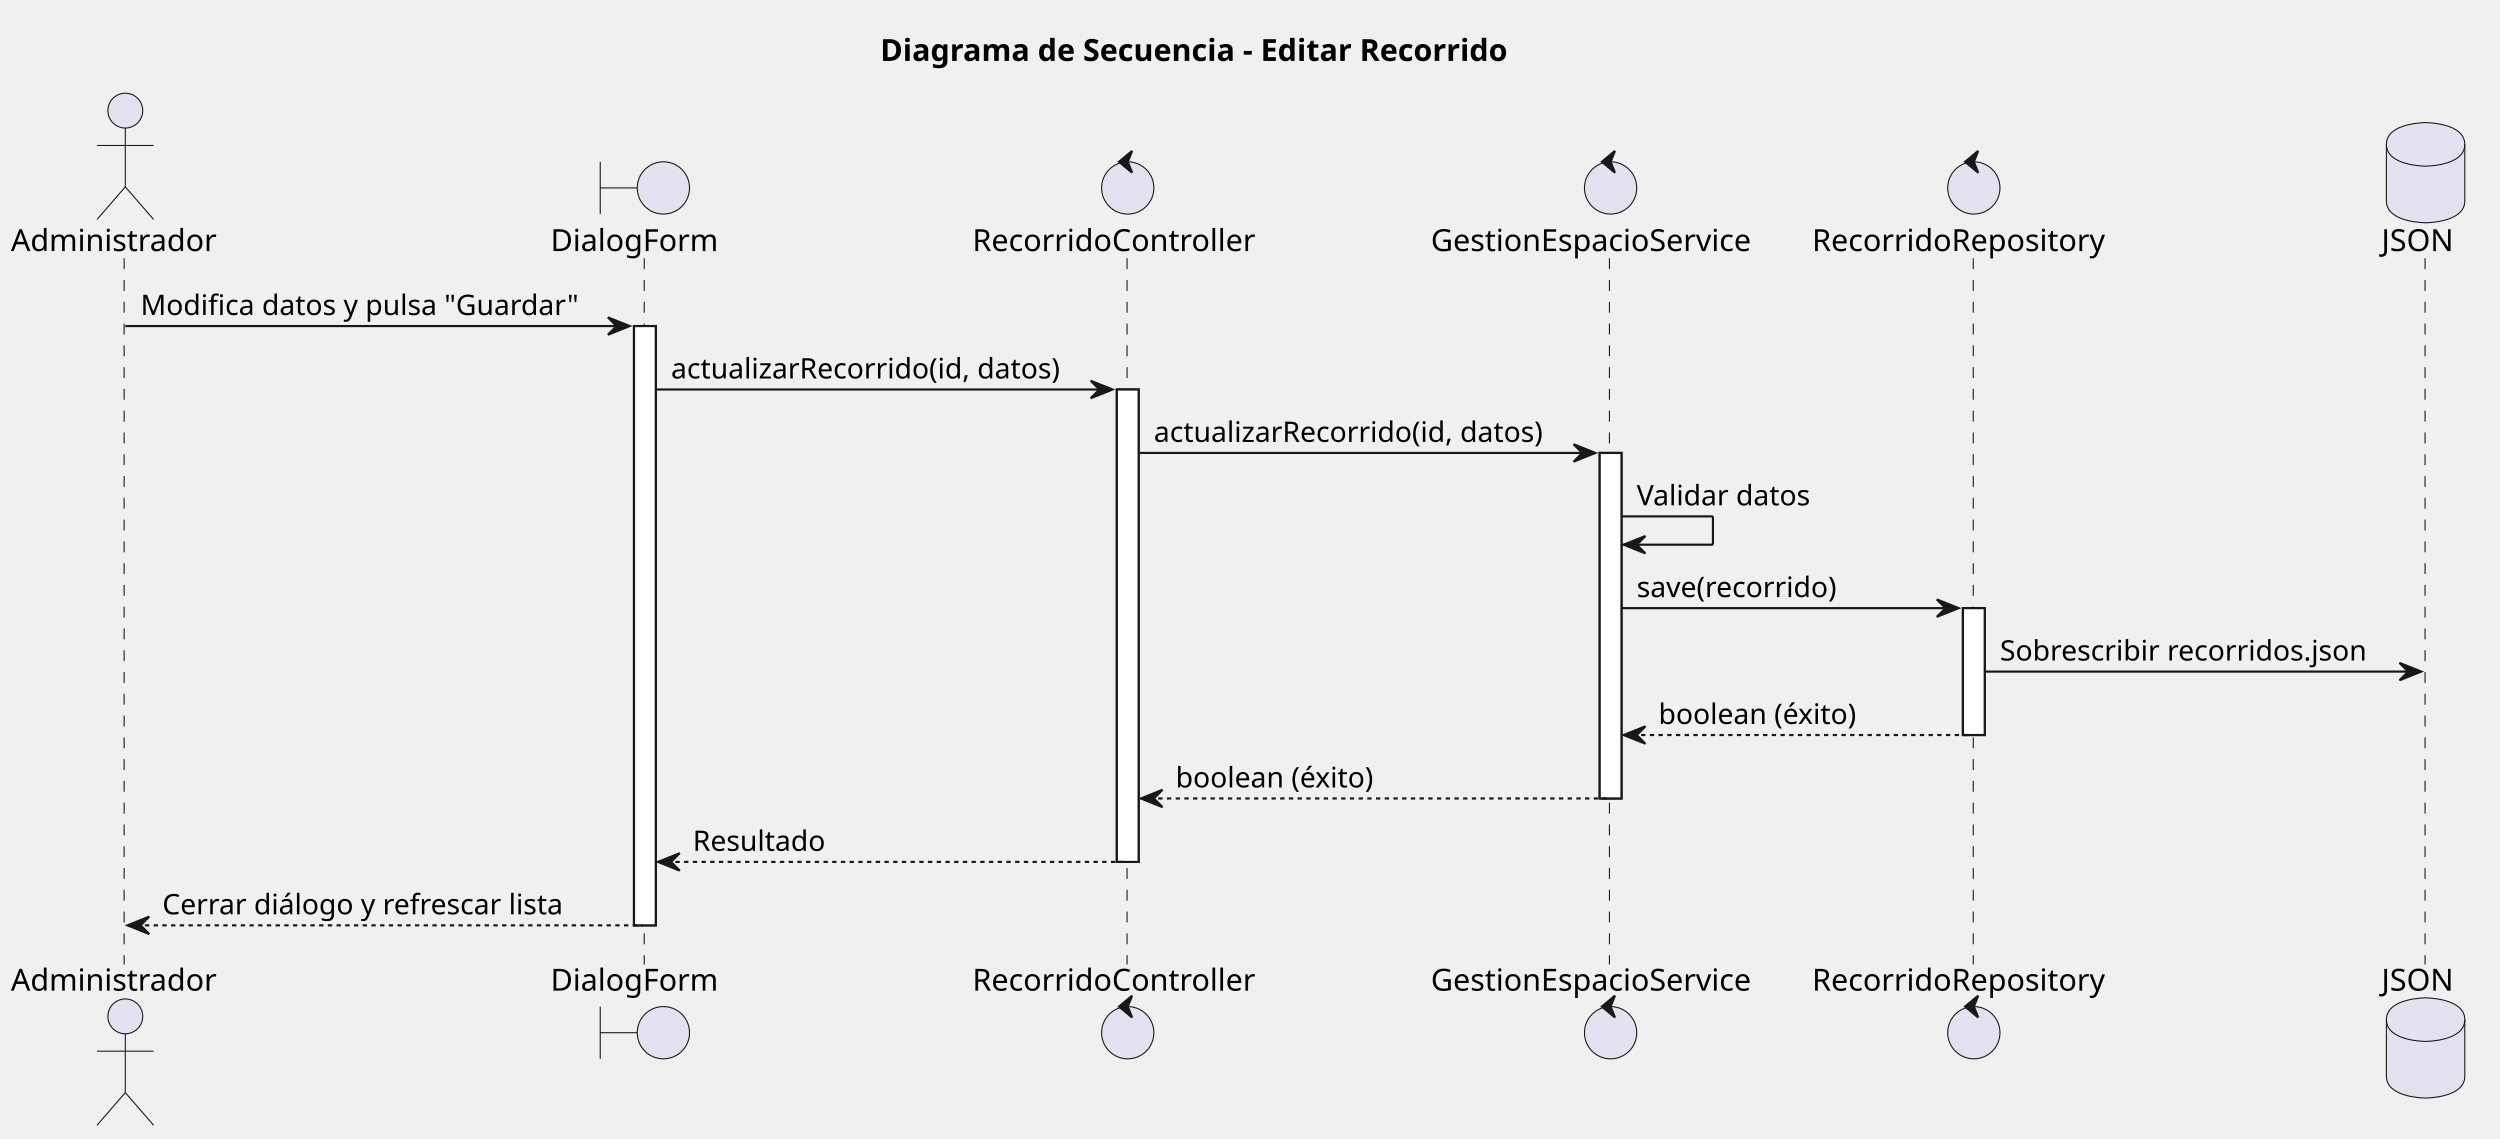
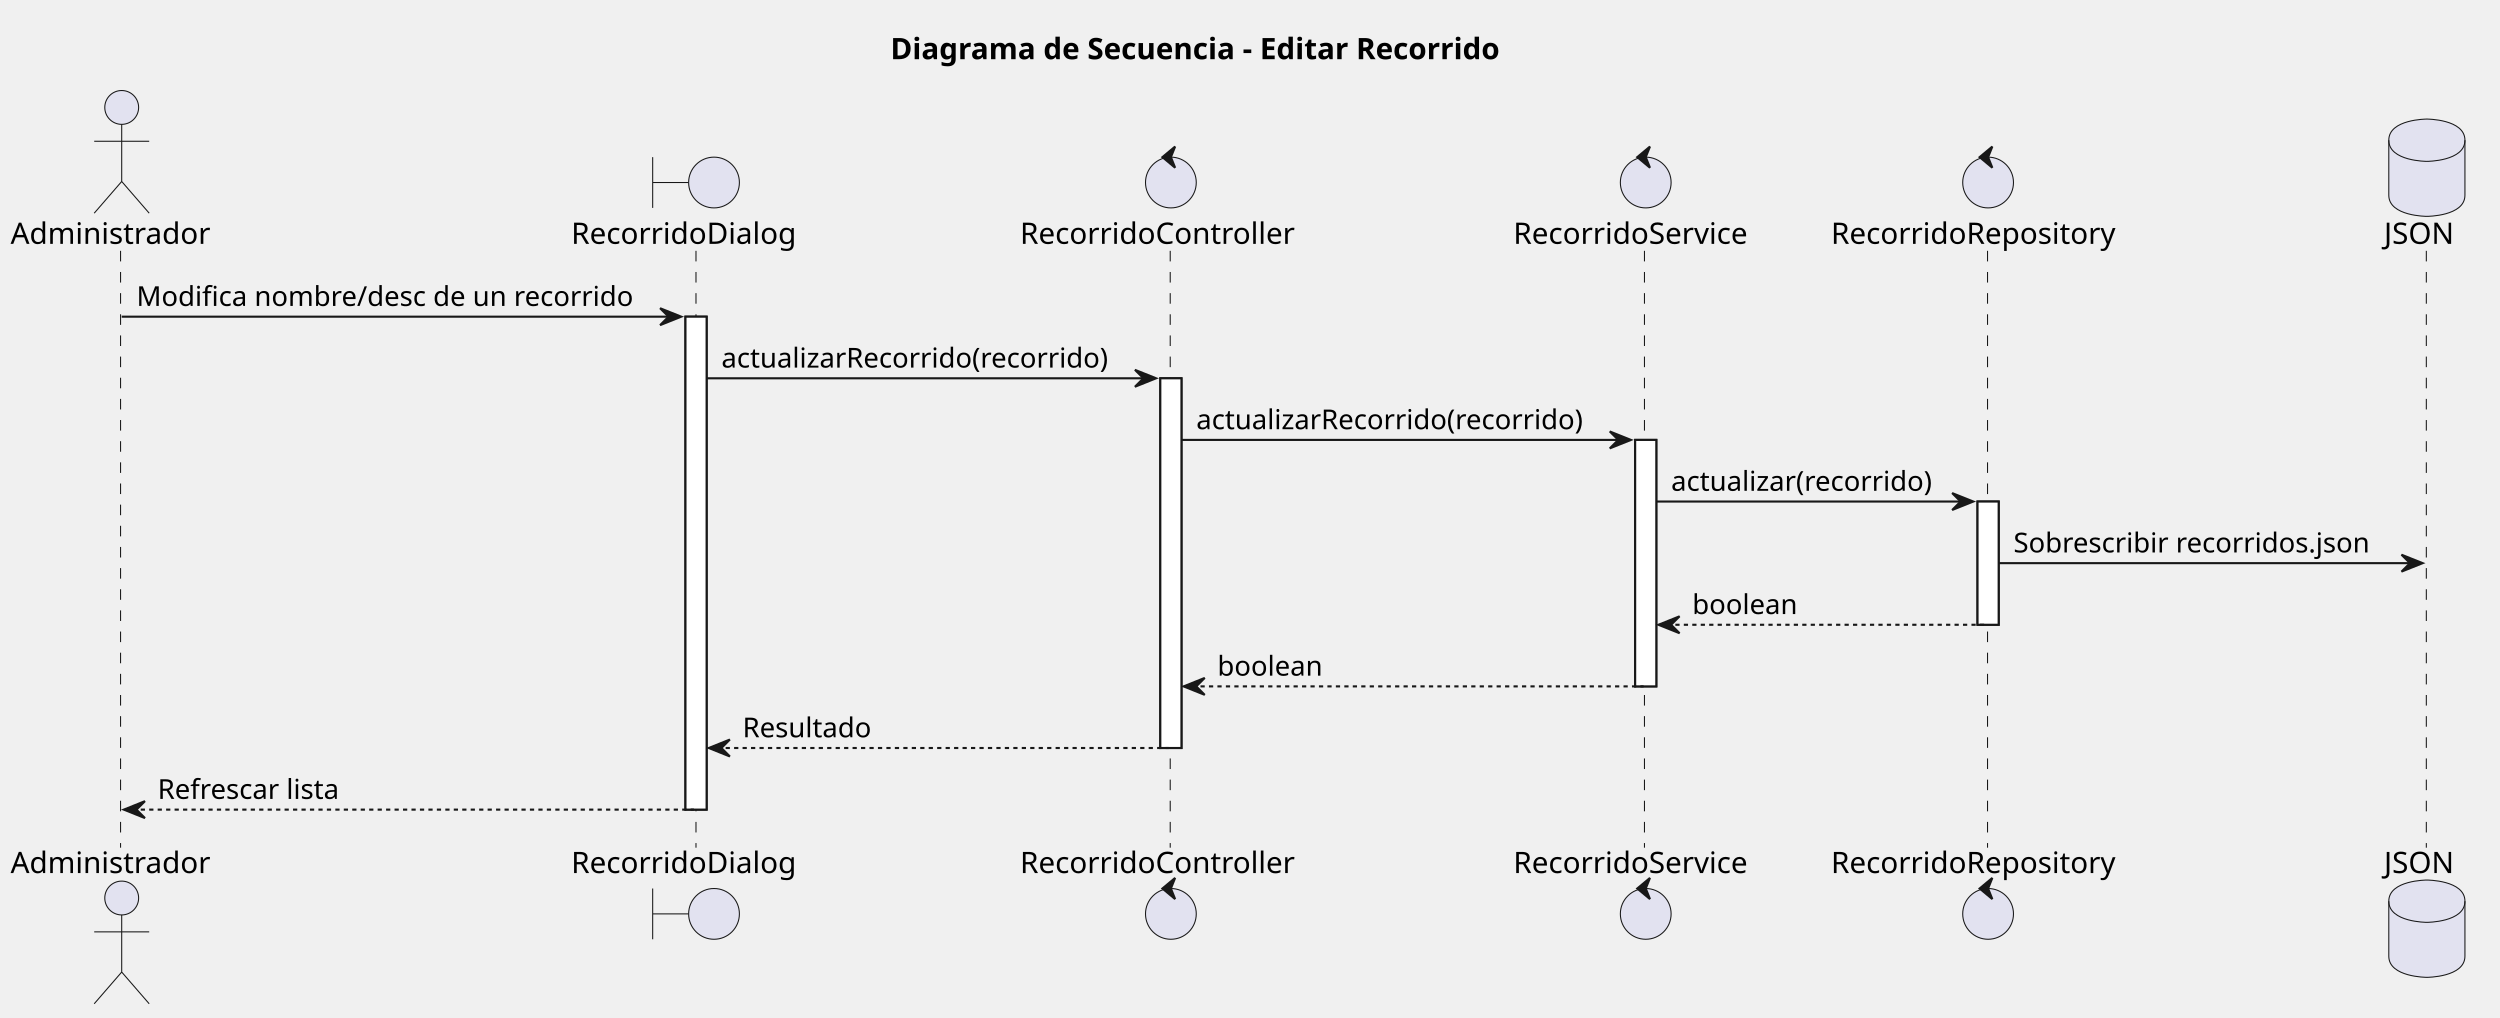
- <svg xmlns="http://www.w3.org/2000/svg" contentStyleType="text/css" data-diagram-type="SEQUENCE" height="523px" preserveAspectRatio="none" style="width:1148px;height:523px;background:#FFFFFF;" version="1.1" viewBox="0 0 1148 523" width="1148px" zoomAndPan="magnify">
+ <svg xmlns="http://www.w3.org/2000/svg" contentStyleType="text/css" data-diagram-type="SEQUENCE" height="481px" preserveAspectRatio="none" style="width:1182px;height:481px;background:#FFFFFF;" version="1.1" viewBox="0 0 1182 481" width="1182px" zoomAndPan="magnify">
  <defs />
  <g>
-     <text fill="#000000" font-family="sans-serif" font-size="14" font-weight="bold" lengthAdjust="spacing" textLength="329.69" x="404.2" y="27.995">Diagrama de Secuencia - Editar Recorrido</text>
+     <text fill="#000000" font-family="sans-serif" font-size="14" font-weight="bold" lengthAdjust="spacing" textLength="329.69" x="420.993" y="27.995">Diagrama de Secuencia - Editar Recorrido</text>
    <g>
-       <rect fill="#FFFFFF" height="275.195" style="stroke:#181818;stroke-width:1;" width="10" x="291.129" y="149.727" />
+       <rect fill="#FFFFFF" height="233.062" style="stroke:#181818;stroke-width:1;" width="10" x="324.086" y="149.727" />
    </g>
    <g>
-       <rect fill="#FFFFFF" height="216.93" style="stroke:#181818;stroke-width:1;" width="10" x="512.856" y="178.859" />
+       <rect fill="#FFFFFF" height="174.797" style="stroke:#181818;stroke-width:1;" width="10" x="548.594" y="178.859" />
    </g>
    <g>
-       <rect fill="#FFFFFF" height="158.664" style="stroke:#181818;stroke-width:1;" width="10" x="734.584" y="207.992" />
+       <rect fill="#FFFFFF" height="116.531" style="stroke:#181818;stroke-width:1;" width="10" x="773.102" y="207.992" />
    </g>
    <g>
-       <rect fill="#FFFFFF" height="58.266" style="stroke:#181818;stroke-width:1;" width="10" x="901.385" y="279.258" />
+       <rect fill="#FFFFFF" height="58.266" style="stroke:#181818;stroke-width:1;" width="10" x="934.971" y="237.125" />
    </g>
    <g>
-       <rect fill="#000000" fill-opacity="0" height="324.328" width="8" x="53.54" y="118.594" />
-       <line style="stroke:#181818;stroke-width:0.5;stroke-dasharray:5,5;" x1="57" x2="57" y1="118.594" y2="442.922" />
+       <rect fill="#000000" fill-opacity="0" height="282.195" width="8" x="53.54" y="118.594" />
+       <line style="stroke:#181818;stroke-width:0.5;stroke-dasharray:5,5;" x1="57" x2="57" y1="118.594" y2="400.789" />
    </g>
    <g>
-       <rect fill="#000000" fill-opacity="0" height="324.328" width="8" x="292.129" y="118.594" />
-       <line style="stroke:#181818;stroke-width:0.5;stroke-dasharray:5,5;" x1="295.828" x2="295.828" y1="118.594" y2="442.922" />
+       <rect fill="#000000" fill-opacity="0" height="282.195" width="8" x="325.086" y="118.594" />
+       <line style="stroke:#181818;stroke-width:0.5;stroke-dasharray:5,5;" x1="329.062" x2="329.062" y1="118.594" y2="400.789" />
    </g>
    <g>
-       <rect fill="#000000" fill-opacity="0" height="324.328" width="8" x="513.856" y="118.594" />
-       <line style="stroke:#181818;stroke-width:0.5;stroke-dasharray:5,5;" x1="517.542" x2="517.542" y1="118.594" y2="442.922" />
+       <rect fill="#000000" fill-opacity="0" height="282.195" width="8" x="549.594" y="118.594" />
+       <line style="stroke:#181818;stroke-width:0.5;stroke-dasharray:5,5;" x1="553.279" x2="553.279" y1="118.594" y2="400.789" />
    </g>
    <g>
-       <rect fill="#000000" fill-opacity="0" height="324.328" width="8" x="735.584" y="118.594" />
-       <line style="stroke:#181818;stroke-width:0.5;stroke-dasharray:5,5;" x1="739.048" x2="739.048" y1="118.594" y2="442.922" />
+       <rect fill="#000000" fill-opacity="0" height="282.195" width="8" x="774.102" y="118.594" />
+       <line style="stroke:#181818;stroke-width:0.5;stroke-dasharray:5,5;" x1="777.502" x2="777.502" y1="118.594" y2="400.789" />
    </g>
    <g>
-       <rect fill="#000000" fill-opacity="0" height="324.328" width="8" x="902.385" y="118.594" />
-       <line style="stroke:#181818;stroke-width:0.5;stroke-dasharray:5,5;" x1="906.12" x2="906.12" y1="118.594" y2="442.922" />
+       <rect fill="#000000" fill-opacity="0" height="282.195" width="8" x="935.971" y="118.594" />
+       <line style="stroke:#181818;stroke-width:0.5;stroke-dasharray:5,5;" x1="939.706" x2="939.706" y1="118.594" y2="400.789" />
    </g>
    <g>
-       <rect fill="#000000" fill-opacity="0" height="324.328" width="8" x="1109.836" y="118.594" />
-       <line style="stroke:#181818;stroke-width:0.5;stroke-dasharray:5,5;" x1="1113.582" x2="1113.582" y1="118.594" y2="442.922" />
+       <rect fill="#000000" fill-opacity="0" height="282.195" width="8" x="1143.422" y="118.594" />
+       <line style="stroke:#181818;stroke-width:0.5;stroke-dasharray:5,5;" x1="1147.168" x2="1147.168" y1="118.594" y2="400.789" />
    </g>
    <g class="participant participant-head" data-participant="admin">
      <text fill="#000000" font-family="sans-serif" font-size="14" lengthAdjust="spacing" textLength="99.08" x="5" y="115.292">Administrador</text>
      <ellipse cx="57.54" cy="50.797" fill="#E2E2F0" rx="8" ry="8" style="stroke:#181818;stroke-width:0.5;" />
      <path d="M57.54,58.797 L57.54,85.797 M44.54,66.797 L70.54,66.797 M57.54,85.797 L44.54,100.797 M57.54,85.797 L70.54,100.797" fill="none" style="stroke:#181818;stroke-width:0.5;" />
    </g>
    <g class="participant participant-tail" data-participant="admin">
-       <text fill="#000000" font-family="sans-serif" font-size="14" lengthAdjust="spacing" textLength="99.08" x="5" y="454.917">Administrador</text>
-       <ellipse cx="57.54" cy="466.719" fill="#E2E2F0" rx="8" ry="8" style="stroke:#181818;stroke-width:0.5;" />
-       <path d="M57.54,474.719 L57.54,501.719 M44.54,482.719 L70.54,482.719 M57.54,501.719 L44.54,516.719 M57.54,501.719 L70.54,516.719" fill="none" style="stroke:#181818;stroke-width:0.5;" />
+       <text fill="#000000" font-family="sans-serif" font-size="14" lengthAdjust="spacing" textLength="99.08" x="5" y="412.784">Administrador</text>
+       <ellipse cx="57.54" cy="424.586" fill="#E2E2F0" rx="8" ry="8" style="stroke:#181818;stroke-width:0.5;" />
+       <path d="M57.54,432.586 L57.54,459.586 M44.54,440.586 L70.54,440.586 M57.54,459.586 L44.54,474.586 M57.54,459.586 L70.54,474.586" fill="none" style="stroke:#181818;stroke-width:0.5;" />
    </g>
    <g class="participant participant-head" data-participant="view">
-       <text fill="#000000" font-family="sans-serif" font-size="14" lengthAdjust="spacing" textLength="80.603" x="252.828" y="115.292">DialogForm</text>
-       <path d="M275.629,74.297 L275.629,98.297 M275.629,86.297 L292.629,86.297" fill="none" style="stroke:#181818;stroke-width:0.5;" />
-       <ellipse cx="304.629" cy="86.297" fill="#E2E2F0" rx="12" ry="12" style="stroke:#181818;stroke-width:0.5;" />
+       <text fill="#000000" font-family="sans-serif" font-size="14" lengthAdjust="spacing" textLength="112.048" x="270.062" y="115.292">RecorridoDialog</text>
+       <path d="M308.586,74.297 L308.586,98.297 M308.586,86.297 L325.586,86.297" fill="none" style="stroke:#181818;stroke-width:0.5;" />
+       <ellipse cx="337.586" cy="86.297" fill="#E2E2F0" rx="12" ry="12" style="stroke:#181818;stroke-width:0.5;" />
    </g>
    <g class="participant participant-tail" data-participant="view">
-       <text fill="#000000" font-family="sans-serif" font-size="14" lengthAdjust="spacing" textLength="80.603" x="252.828" y="454.917">DialogForm</text>
-       <path d="M275.629,462.219 L275.629,486.219 M275.629,474.219 L292.629,474.219" fill="none" style="stroke:#181818;stroke-width:0.5;" />
-       <ellipse cx="304.629" cy="474.219" fill="#E2E2F0" rx="12" ry="12" style="stroke:#181818;stroke-width:0.5;" />
+       <text fill="#000000" font-family="sans-serif" font-size="14" lengthAdjust="spacing" textLength="112.048" x="270.062" y="412.784">RecorridoDialog</text>
+       <path d="M308.586,420.086 L308.586,444.086 M308.586,432.086 L325.586,432.086" fill="none" style="stroke:#181818;stroke-width:0.5;" />
+       <ellipse cx="337.586" cy="432.086" fill="#E2E2F0" rx="12" ry="12" style="stroke:#181818;stroke-width:0.5;" />
    </g>
    <g class="participant participant-head" data-participant="controller">
-       <text fill="#000000" font-family="sans-serif" font-size="14" lengthAdjust="spacing" textLength="136.63" x="446.541" y="115.292">RecorridoController</text>
-       <ellipse cx="517.856" cy="86.297" fill="#E2E2F0" rx="12" ry="12" style="stroke:#181818;stroke-width:0.5;" />
-       <polygon fill="#181818" points="513.856,74.297,519.856,69.297,517.856,74.297,519.856,79.297,513.856,74.297" style="stroke:#181818;stroke-width:1;" />
+       <text fill="#000000" font-family="sans-serif" font-size="14" lengthAdjust="spacing" textLength="136.63" x="482.279" y="115.292">RecorridoController</text>
+       <ellipse cx="553.594" cy="86.297" fill="#E2E2F0" rx="12" ry="12" style="stroke:#181818;stroke-width:0.5;" />
+       <polygon fill="#181818" points="549.594,74.297,555.594,69.297,553.594,74.297,555.594,79.297,549.594,74.297" style="stroke:#181818;stroke-width:1;" />
    </g>
    <g class="participant participant-tail" data-participant="controller">
-       <text fill="#000000" font-family="sans-serif" font-size="14" lengthAdjust="spacing" textLength="136.63" x="446.541" y="454.917">RecorridoController</text>
-       <ellipse cx="517.856" cy="474.219" fill="#E2E2F0" rx="12" ry="12" style="stroke:#181818;stroke-width:0.5;" />
-       <polygon fill="#181818" points="513.856,462.219,519.856,457.219,517.856,462.219,519.856,467.219,513.856,462.219" style="stroke:#181818;stroke-width:1;" />
+       <text fill="#000000" font-family="sans-serif" font-size="14" lengthAdjust="spacing" textLength="136.63" x="482.279" y="412.784">RecorridoController</text>
+       <ellipse cx="553.594" cy="432.086" fill="#E2E2F0" rx="12" ry="12" style="stroke:#181818;stroke-width:0.5;" />
+       <polygon fill="#181818" points="549.594,420.086,555.594,415.086,553.594,420.086,555.594,425.086,549.594,420.086" style="stroke:#181818;stroke-width:1;" />
    </g>
    <g class="participant participant-head" data-participant="service">
-       <text fill="#000000" font-family="sans-serif" font-size="14" lengthAdjust="spacing" textLength="159.072" x="657.048" y="115.292">GestionEspacioService</text>
-       <ellipse cx="739.584" cy="86.297" fill="#E2E2F0" rx="12" ry="12" style="stroke:#181818;stroke-width:0.5;" />
-       <polygon fill="#181818" points="735.584,74.297,741.584,69.297,739.584,74.297,741.584,79.297,735.584,74.297" style="stroke:#181818;stroke-width:1;" />
+       <text fill="#000000" font-family="sans-serif" font-size="14" lengthAdjust="spacing" textLength="119.198" x="715.502" y="115.292">RecorridoService</text>
+       <ellipse cx="778.102" cy="86.297" fill="#E2E2F0" rx="12" ry="12" style="stroke:#181818;stroke-width:0.5;" />
+       <polygon fill="#181818" points="774.102,74.297,780.102,69.297,778.102,74.297,780.102,79.297,774.102,74.297" style="stroke:#181818;stroke-width:1;" />
    </g>
    <g class="participant participant-tail" data-participant="service">
-       <text fill="#000000" font-family="sans-serif" font-size="14" lengthAdjust="spacing" textLength="159.072" x="657.048" y="454.917">GestionEspacioService</text>
-       <ellipse cx="739.584" cy="474.219" fill="#E2E2F0" rx="12" ry="12" style="stroke:#181818;stroke-width:0.5;" />
-       <polygon fill="#181818" points="735.584,462.219,741.584,457.219,739.584,462.219,741.584,467.219,735.584,462.219" style="stroke:#181818;stroke-width:1;" />
+       <text fill="#000000" font-family="sans-serif" font-size="14" lengthAdjust="spacing" textLength="119.198" x="715.502" y="412.784">RecorridoService</text>
+       <ellipse cx="778.102" cy="432.086" fill="#E2E2F0" rx="12" ry="12" style="stroke:#181818;stroke-width:0.5;" />
+       <polygon fill="#181818" points="774.102,420.086,780.102,415.086,778.102,420.086,780.102,425.086,774.102,420.086" style="stroke:#181818;stroke-width:1;" />
    </g>
    <g class="participant participant-head" data-participant="repository">
-       <text fill="#000000" font-family="sans-serif" font-size="14" lengthAdjust="spacing" textLength="142.529" x="832.12" y="115.292">RecorridoRepository</text>
-       <ellipse cx="906.385" cy="86.297" fill="#E2E2F0" rx="12" ry="12" style="stroke:#181818;stroke-width:0.5;" />
-       <polygon fill="#181818" points="902.385,74.297,908.385,69.297,906.385,74.297,908.385,79.297,902.385,74.297" style="stroke:#181818;stroke-width:1;" />
+       <text fill="#000000" font-family="sans-serif" font-size="14" lengthAdjust="spacing" textLength="142.529" x="865.706" y="115.292">RecorridoRepository</text>
+       <ellipse cx="939.971" cy="86.297" fill="#E2E2F0" rx="12" ry="12" style="stroke:#181818;stroke-width:0.5;" />
+       <polygon fill="#181818" points="935.971,74.297,941.971,69.297,939.971,74.297,941.971,79.297,935.971,74.297" style="stroke:#181818;stroke-width:1;" />
    </g>
    <g class="participant participant-tail" data-participant="repository">
-       <text fill="#000000" font-family="sans-serif" font-size="14" lengthAdjust="spacing" textLength="142.529" x="832.12" y="454.917">RecorridoRepository</text>
-       <ellipse cx="906.385" cy="474.219" fill="#E2E2F0" rx="12" ry="12" style="stroke:#181818;stroke-width:0.5;" />
-       <polygon fill="#181818" points="902.385,462.219,908.385,457.219,906.385,462.219,908.385,467.219,902.385,462.219" style="stroke:#181818;stroke-width:1;" />
+       <text fill="#000000" font-family="sans-serif" font-size="14" lengthAdjust="spacing" textLength="142.529" x="865.706" y="412.784">RecorridoRepository</text>
+       <ellipse cx="939.971" cy="432.086" fill="#E2E2F0" rx="12" ry="12" style="stroke:#181818;stroke-width:0.5;" />
+       <polygon fill="#181818" points="935.971,420.086,941.971,415.086,939.971,420.086,941.971,425.086,935.971,420.086" style="stroke:#181818;stroke-width:1;" />
    </g>
    <g class="participant participant-head" data-participant="db">
-       <text fill="#000000" font-family="sans-serif" font-size="14" lengthAdjust="spacing" textLength="34.508" x="1093.582" y="115.292">JSON</text>
-       <path d="M1095.836,66.297 C1095.836,56.297 1113.836,56.297 1113.836,56.297 C1113.836,56.297 1131.836,56.297 1131.836,66.297 L1131.836,92.297 C1131.836,102.297 1113.836,102.297 1113.836,102.297 C1113.836,102.297 1095.836,102.297 1095.836,92.297 L1095.836,66.297" fill="#E2E2F0" style="stroke:#181818;stroke-width:0.5;" />
-       <path d="M1095.836,66.297 C1095.836,76.297 1113.836,76.297 1113.836,76.297 C1113.836,76.297 1131.836,76.297 1131.836,66.297" fill="none" style="stroke:#181818;stroke-width:0.5;" />
+       <text fill="#000000" font-family="sans-serif" font-size="14" lengthAdjust="spacing" textLength="34.508" x="1127.168" y="115.292">JSON</text>
+       <path d="M1129.422,66.297 C1129.422,56.297 1147.422,56.297 1147.422,56.297 C1147.422,56.297 1165.422,56.297 1165.422,66.297 L1165.422,92.297 C1165.422,102.297 1147.422,102.297 1147.422,102.297 C1147.422,102.297 1129.422,102.297 1129.422,92.297 L1129.422,66.297" fill="#E2E2F0" style="stroke:#181818;stroke-width:0.5;" />
+       <path d="M1129.422,66.297 C1129.422,76.297 1147.422,76.297 1147.422,76.297 C1147.422,76.297 1165.422,76.297 1165.422,66.297" fill="none" style="stroke:#181818;stroke-width:0.5;" />
    </g>
    <g class="participant participant-tail" data-participant="db">
-       <text fill="#000000" font-family="sans-serif" font-size="14" lengthAdjust="spacing" textLength="34.508" x="1093.582" y="454.917">JSON</text>
-       <path d="M1095.836,468.219 C1095.836,458.219 1113.836,458.219 1113.836,458.219 C1113.836,458.219 1131.836,458.219 1131.836,468.219 L1131.836,494.219 C1131.836,504.219 1113.836,504.219 1113.836,504.219 C1113.836,504.219 1095.836,504.219 1095.836,494.219 L1095.836,468.219" fill="#E2E2F0" style="stroke:#181818;stroke-width:0.5;" />
-       <path d="M1095.836,468.219 C1095.836,478.219 1113.836,478.219 1113.836,478.219 C1113.836,478.219 1131.836,478.219 1131.836,468.219" fill="none" style="stroke:#181818;stroke-width:0.5;" />
+       <text fill="#000000" font-family="sans-serif" font-size="14" lengthAdjust="spacing" textLength="34.508" x="1127.168" y="412.784">JSON</text>
+       <path d="M1129.422,426.086 C1129.422,416.086 1147.422,416.086 1147.422,416.086 C1147.422,416.086 1165.422,416.086 1165.422,426.086 L1165.422,452.086 C1165.422,462.086 1147.422,462.086 1147.422,462.086 C1147.422,462.086 1129.422,462.086 1129.422,452.086 L1129.422,426.086" fill="#E2E2F0" style="stroke:#181818;stroke-width:0.5;" />
+       <path d="M1129.422,426.086 C1129.422,436.086 1147.422,436.086 1147.422,436.086 C1147.422,436.086 1165.422,436.086 1165.422,426.086" fill="none" style="stroke:#181818;stroke-width:0.5;" />
    </g>
    <g>
-       <rect fill="#FFFFFF" height="275.195" style="stroke:#181818;stroke-width:1;" width="10" x="291.129" y="149.727" />
+       <rect fill="#FFFFFF" height="233.062" style="stroke:#181818;stroke-width:1;" width="10" x="324.086" y="149.727" />
    </g>
    <g>
-       <rect fill="#FFFFFF" height="216.93" style="stroke:#181818;stroke-width:1;" width="10" x="512.856" y="178.859" />
+       <rect fill="#FFFFFF" height="174.797" style="stroke:#181818;stroke-width:1;" width="10" x="548.594" y="178.859" />
    </g>
    <g>
-       <rect fill="#FFFFFF" height="158.664" style="stroke:#181818;stroke-width:1;" width="10" x="734.584" y="207.992" />
+       <rect fill="#FFFFFF" height="116.531" style="stroke:#181818;stroke-width:1;" width="10" x="773.102" y="207.992" />
    </g>
    <g>
-       <rect fill="#FFFFFF" height="58.266" style="stroke:#181818;stroke-width:1;" width="10" x="901.385" y="279.258" />
+       <rect fill="#FFFFFF" height="58.266" style="stroke:#181818;stroke-width:1;" width="10" x="934.971" y="237.125" />
    </g>
    <g class="message" data-participant-1="admin" data-participant-2="view">
-       <polygon fill="#181818" points="279.129,145.727,289.129,149.727,279.129,153.727,283.129,149.727" style="stroke:#181818;stroke-width:1;" />
-       <line style="stroke:#181818;stroke-width:1;" x1="57.54" x2="285.129" y1="149.727" y2="149.727" />
-       <text fill="#000000" font-family="sans-serif" font-size="13" lengthAdjust="spacing" textLength="214.589" x="64.54" y="144.661">Modifica datos y pulsa "Guardar"</text>
+       <polygon fill="#181818" points="312.086,145.727,322.086,149.727,312.086,153.727,316.086,149.727" style="stroke:#181818;stroke-width:1;" />
+       <line style="stroke:#181818;stroke-width:1;" x1="57.54" x2="318.086" y1="149.727" y2="149.727" />
+       <text fill="#000000" font-family="sans-serif" font-size="13" lengthAdjust="spacing" textLength="247.546" x="64.54" y="144.661">Modifica nombre/desc de un recorrido</text>
    </g>
    <g class="message" data-participant-1="view" data-participant-2="controller">
-       <polygon fill="#181818" points="500.856,174.859,510.856,178.859,500.856,182.859,504.856,178.859" style="stroke:#181818;stroke-width:1;" />
-       <line style="stroke:#181818;stroke-width:1;" x1="301.129" x2="506.856" y1="178.859" y2="178.859" />
-       <text fill="#000000" font-family="sans-serif" font-size="13" lengthAdjust="spacing" textLength="192.727" x="308.129" y="173.793">actualizarRecorrido(id, datos)</text>
+       <polygon fill="#181818" points="536.594,174.859,546.594,178.859,536.594,182.859,540.594,178.859" style="stroke:#181818;stroke-width:1;" />
+       <line style="stroke:#181818;stroke-width:1;" x1="334.086" x2="542.594" y1="178.859" y2="178.859" />
+       <text fill="#000000" font-family="sans-serif" font-size="13" lengthAdjust="spacing" textLength="195.508" x="341.086" y="173.793">actualizarRecorrido(recorrido)</text>
    </g>
    <g class="message" data-participant-1="controller" data-participant-2="service">
-       <polygon fill="#181818" points="722.584,203.992,732.584,207.992,722.584,211.992,726.584,207.992" style="stroke:#181818;stroke-width:1;" />
-       <line style="stroke:#181818;stroke-width:1;" x1="522.856" x2="728.584" y1="207.992" y2="207.992" />
-       <text fill="#000000" font-family="sans-serif" font-size="13" lengthAdjust="spacing" textLength="192.727" x="529.856" y="202.926">actualizarRecorrido(id, datos)</text>
-     </g>
-     <g class="message" data-participant-1="service" data-participant-2="service">
-       <line style="stroke:#181818;stroke-width:1;" x1="744.584" x2="786.584" y1="237.125" y2="237.125" />
-       <line style="stroke:#181818;stroke-width:1;" x1="786.584" x2="786.584" y1="237.125" y2="250.125" />
-       <line style="stroke:#181818;stroke-width:1;" x1="745.584" x2="786.584" y1="250.125" y2="250.125" />
-       <polygon fill="#181818" points="755.584,246.125,745.584,250.125,755.584,254.125,751.584,250.125" style="stroke:#181818;stroke-width:1;" />
-       <text fill="#000000" font-family="sans-serif" font-size="13" lengthAdjust="spacing" textLength="85.82" x="751.584" y="232.059">Validar datos</text>
+       <polygon fill="#181818" points="761.102,203.992,771.102,207.992,761.102,211.992,765.102,207.992" style="stroke:#181818;stroke-width:1;" />
+       <line style="stroke:#181818;stroke-width:1;" x1="558.594" x2="767.102" y1="207.992" y2="207.992" />
+       <text fill="#000000" font-family="sans-serif" font-size="13" lengthAdjust="spacing" textLength="195.508" x="565.594" y="202.926">actualizarRecorrido(recorrido)</text>
    </g>
    <g class="message" data-participant-1="service" data-participant-2="repository">
-       <polygon fill="#181818" points="889.385,275.258,899.385,279.258,889.385,283.258,893.385,279.258" style="stroke:#181818;stroke-width:1;" />
-       <line style="stroke:#181818;stroke-width:1;" x1="744.584" x2="895.385" y1="279.258" y2="279.258" />
-       <text fill="#000000" font-family="sans-serif" font-size="13" lengthAdjust="spacing" textLength="99.525" x="751.584" y="274.192">save(recorrido)</text>
+       <polygon fill="#181818" points="922.971,233.125,932.971,237.125,922.971,241.125,926.971,237.125" style="stroke:#181818;stroke-width:1;" />
+       <line style="stroke:#181818;stroke-width:1;" x1="783.102" x2="928.971" y1="237.125" y2="237.125" />
+       <text fill="#000000" font-family="sans-serif" font-size="13" lengthAdjust="spacing" textLength="132.869" x="790.102" y="232.059">actualizar(recorrido)</text>
    </g>
    <g class="message" data-participant-1="repository" data-participant-2="db">
-       <polygon fill="#181818" points="1101.836,304.391,1111.836,308.391,1101.836,312.391,1105.836,308.391" style="stroke:#181818;stroke-width:1;" />
-       <line style="stroke:#181818;stroke-width:1;" x1="911.385" x2="1107.836" y1="308.391" y2="308.391" />
-       <text fill="#000000" font-family="sans-serif" font-size="13" lengthAdjust="spacing" textLength="178.452" x="918.385" y="303.325">Sobrescribir recorridos.json</text>
+       <polygon fill="#181818" points="1135.422,262.258,1145.422,266.258,1135.422,270.258,1139.422,266.258" style="stroke:#181818;stroke-width:1;" />
+       <line style="stroke:#181818;stroke-width:1;" x1="944.971" x2="1141.422" y1="266.258" y2="266.258" />
+       <text fill="#000000" font-family="sans-serif" font-size="13" lengthAdjust="spacing" textLength="178.452" x="951.971" y="261.192">Sobrescribir recorridos.json</text>
    </g>
    <g class="message" data-participant-1="repository" data-participant-2="service">
-       <polygon fill="#181818" points="755.584,333.523,745.584,337.523,755.584,341.523,751.584,337.523" style="stroke:#181818;stroke-width:1;" />
-       <line style="stroke:#181818;stroke-width:1;stroke-dasharray:2,2;" x1="749.584" x2="905.385" y1="337.523" y2="337.523" />
-       <text fill="#000000" font-family="sans-serif" font-size="13" lengthAdjust="spacing" textLength="98.605" x="761.584" y="332.457">boolean (éxito)</text>
+       <polygon fill="#181818" points="794.102,291.391,784.102,295.391,794.102,299.391,790.102,295.391" style="stroke:#181818;stroke-width:1;" />
+       <line style="stroke:#181818;stroke-width:1;stroke-dasharray:2,2;" x1="788.102" x2="938.971" y1="295.391" y2="295.391" />
+       <text fill="#000000" font-family="sans-serif" font-size="13" lengthAdjust="spacing" textLength="51.975" x="800.102" y="290.325">boolean</text>
    </g>
    <g class="message" data-participant-1="service" data-participant-2="controller">
-       <polygon fill="#181818" points="533.856,362.656,523.856,366.656,533.856,370.656,529.856,366.656" style="stroke:#181818;stroke-width:1;" />
-       <line style="stroke:#181818;stroke-width:1;stroke-dasharray:2,2;" x1="527.856" x2="738.584" y1="366.656" y2="366.656" />
-       <text fill="#000000" font-family="sans-serif" font-size="13" lengthAdjust="spacing" textLength="98.605" x="539.856" y="361.59">boolean (éxito)</text>
+       <polygon fill="#181818" points="569.594,320.523,559.594,324.523,569.594,328.523,565.594,324.523" style="stroke:#181818;stroke-width:1;" />
+       <line style="stroke:#181818;stroke-width:1;stroke-dasharray:2,2;" x1="563.594" x2="777.102" y1="324.523" y2="324.523" />
+       <text fill="#000000" font-family="sans-serif" font-size="13" lengthAdjust="spacing" textLength="51.975" x="575.594" y="319.457">boolean</text>
    </g>
    <g class="message" data-participant-1="controller" data-participant-2="view">
-       <polygon fill="#181818" points="312.129,391.789,302.129,395.789,312.129,399.789,308.129,395.789" style="stroke:#181818;stroke-width:1;" />
-       <line style="stroke:#181818;stroke-width:1;stroke-dasharray:2,2;" x1="306.129" x2="516.856" y1="395.789" y2="395.789" />
-       <text fill="#000000" font-family="sans-serif" font-size="13" lengthAdjust="spacing" textLength="64.924" x="318.129" y="390.723">Resultado</text>
+       <polygon fill="#181818" points="345.086,349.656,335.086,353.656,345.086,357.656,341.086,353.656" style="stroke:#181818;stroke-width:1;" />
+       <line style="stroke:#181818;stroke-width:1;stroke-dasharray:2,2;" x1="339.086" x2="552.594" y1="353.656" y2="353.656" />
+       <text fill="#000000" font-family="sans-serif" font-size="13" lengthAdjust="spacing" textLength="64.924" x="351.086" y="348.59">Resultado</text>
    </g>
    <g class="message" data-participant-1="view" data-participant-2="admin">
-       <polygon fill="#181818" points="68.54,420.922,58.54,424.922,68.54,428.922,64.54,424.922" style="stroke:#181818;stroke-width:1;" />
-       <line style="stroke:#181818;stroke-width:1;stroke-dasharray:2,2;" x1="62.54" x2="295.129" y1="424.922" y2="424.922" />
-       <text fill="#000000" font-family="sans-serif" font-size="13" lengthAdjust="spacing" textLength="198.453" x="74.54" y="419.856">Cerrar diálogo y refrescar lista</text>
+       <polygon fill="#181818" points="68.54,378.789,58.54,382.789,68.54,386.789,64.54,382.789" style="stroke:#181818;stroke-width:1;" />
+       <line style="stroke:#181818;stroke-width:1;stroke-dasharray:2,2;" x1="62.54" x2="328.086" y1="382.789" y2="382.789" />
+       <text fill="#000000" font-family="sans-serif" font-size="13" lengthAdjust="spacing" textLength="93.374" x="74.54" y="377.723">Refrescar lista</text>
    </g>
  </g>
</svg>
